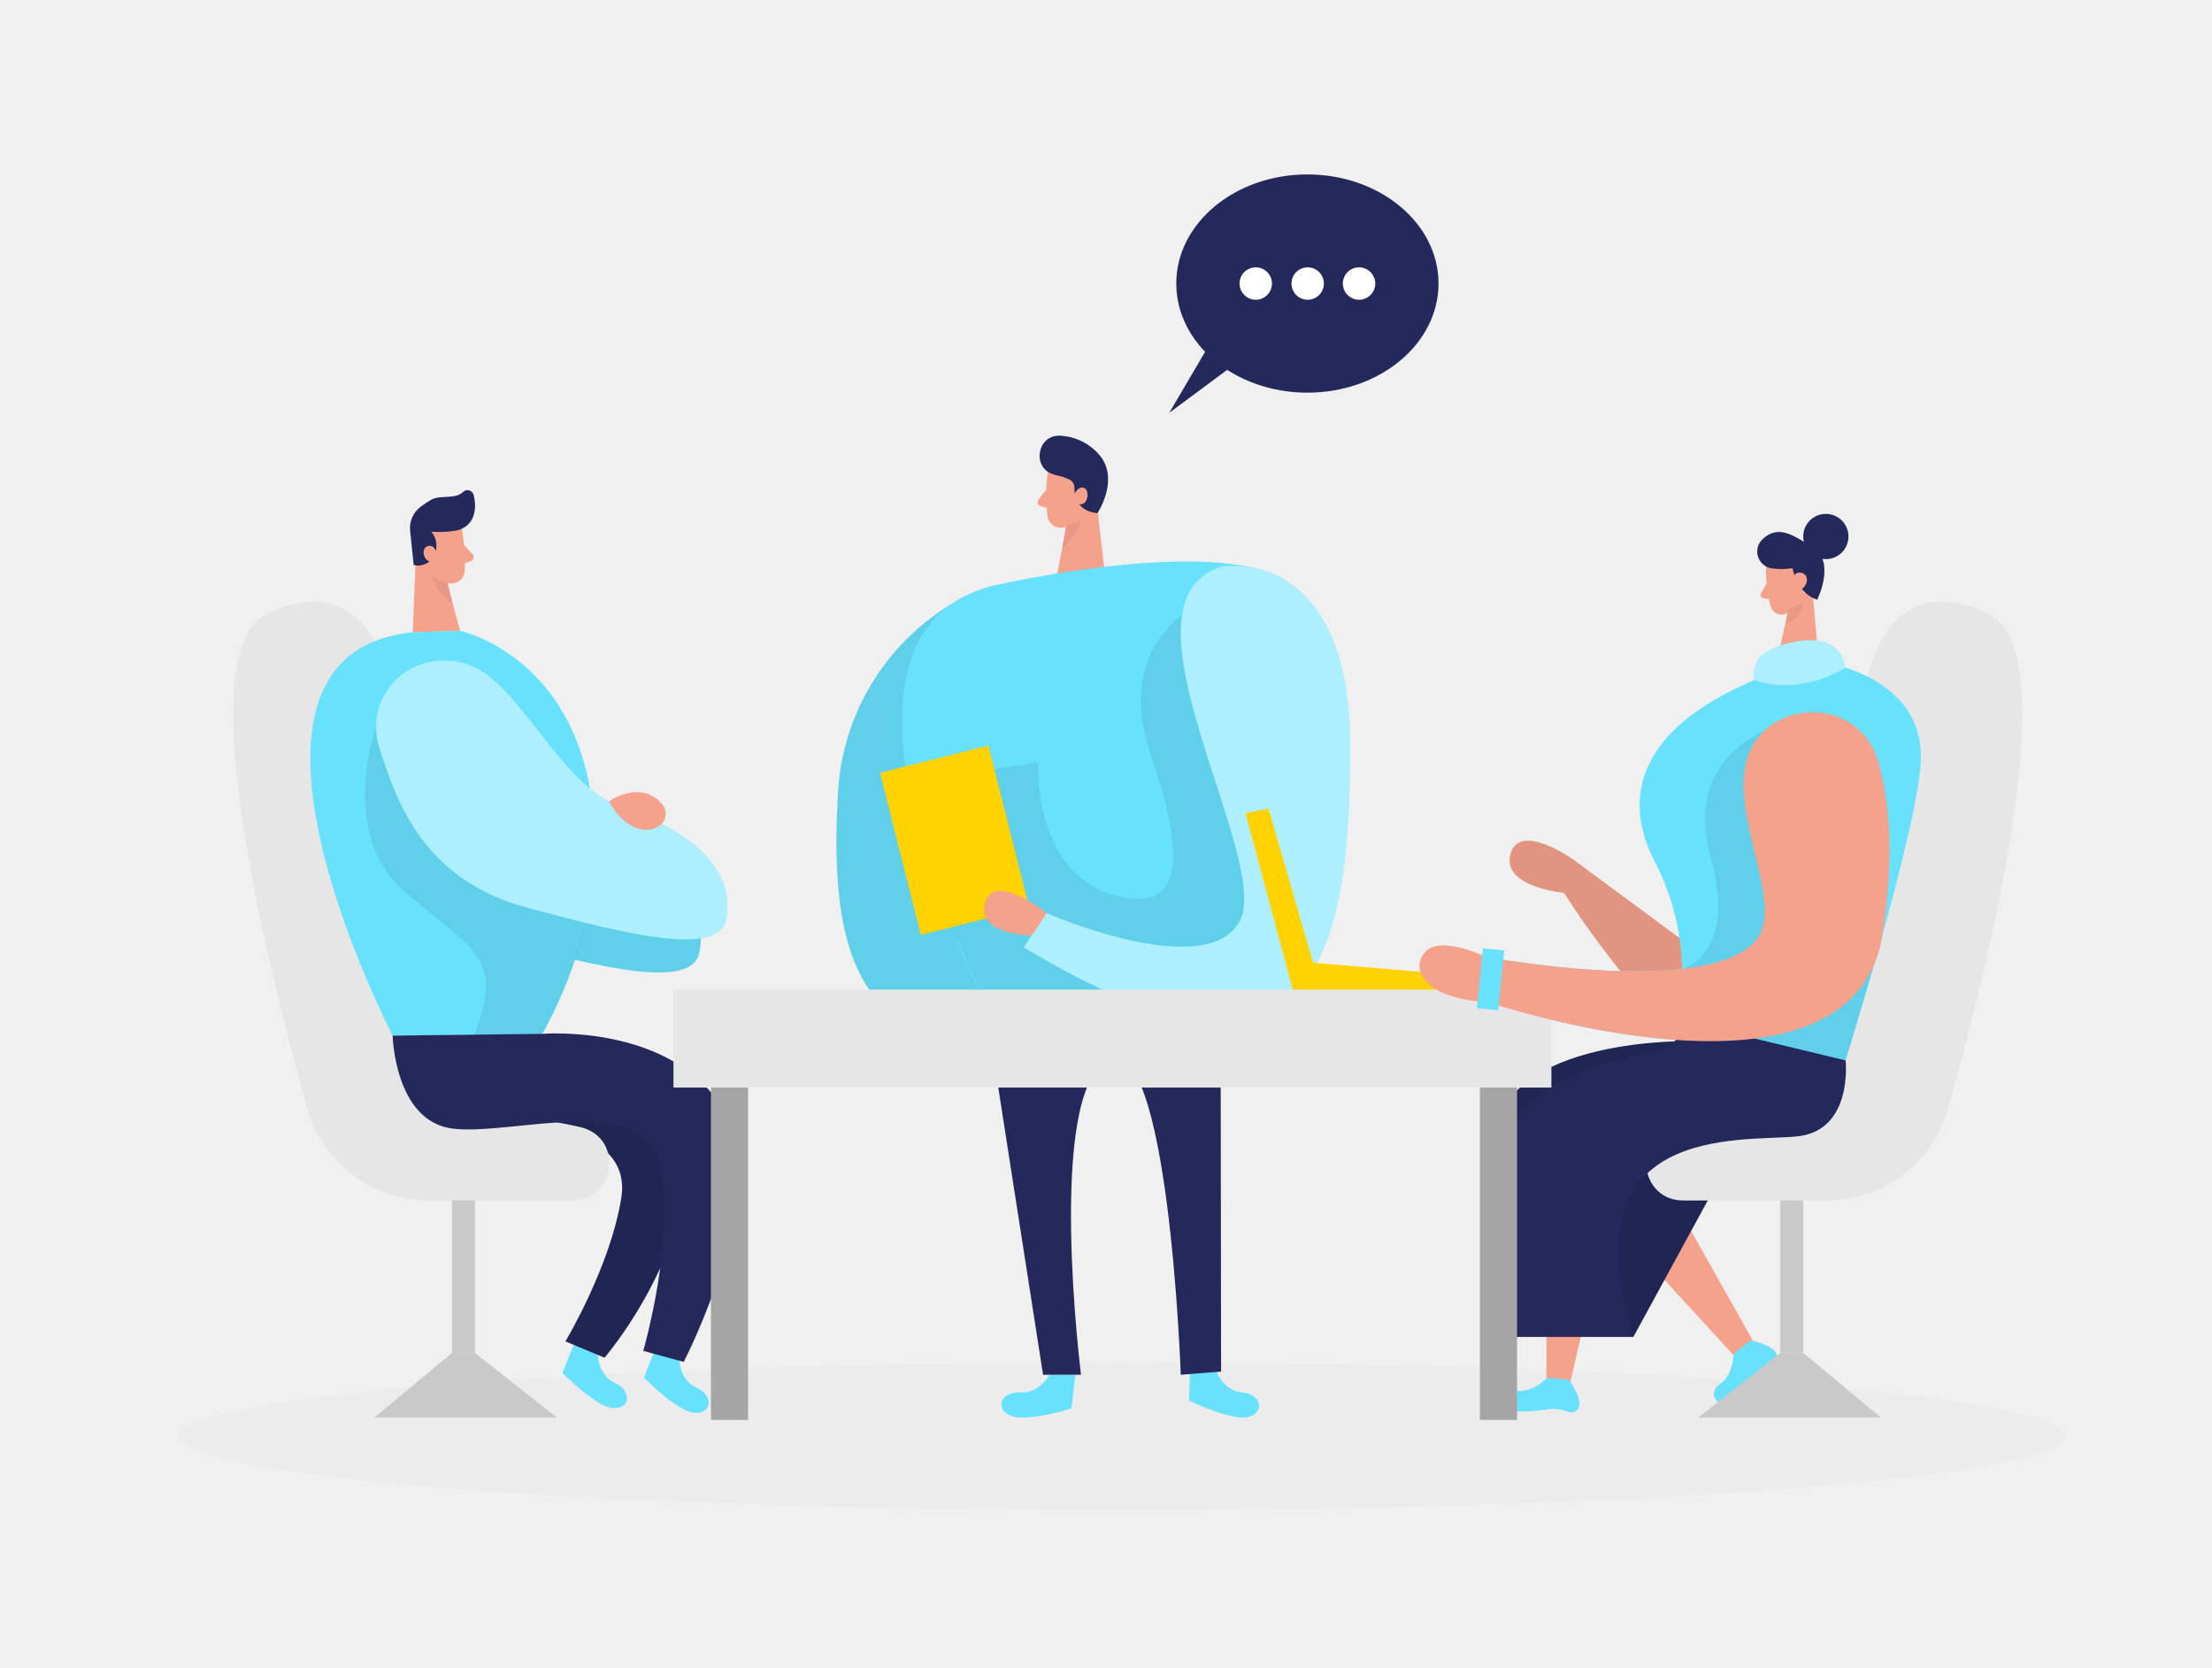
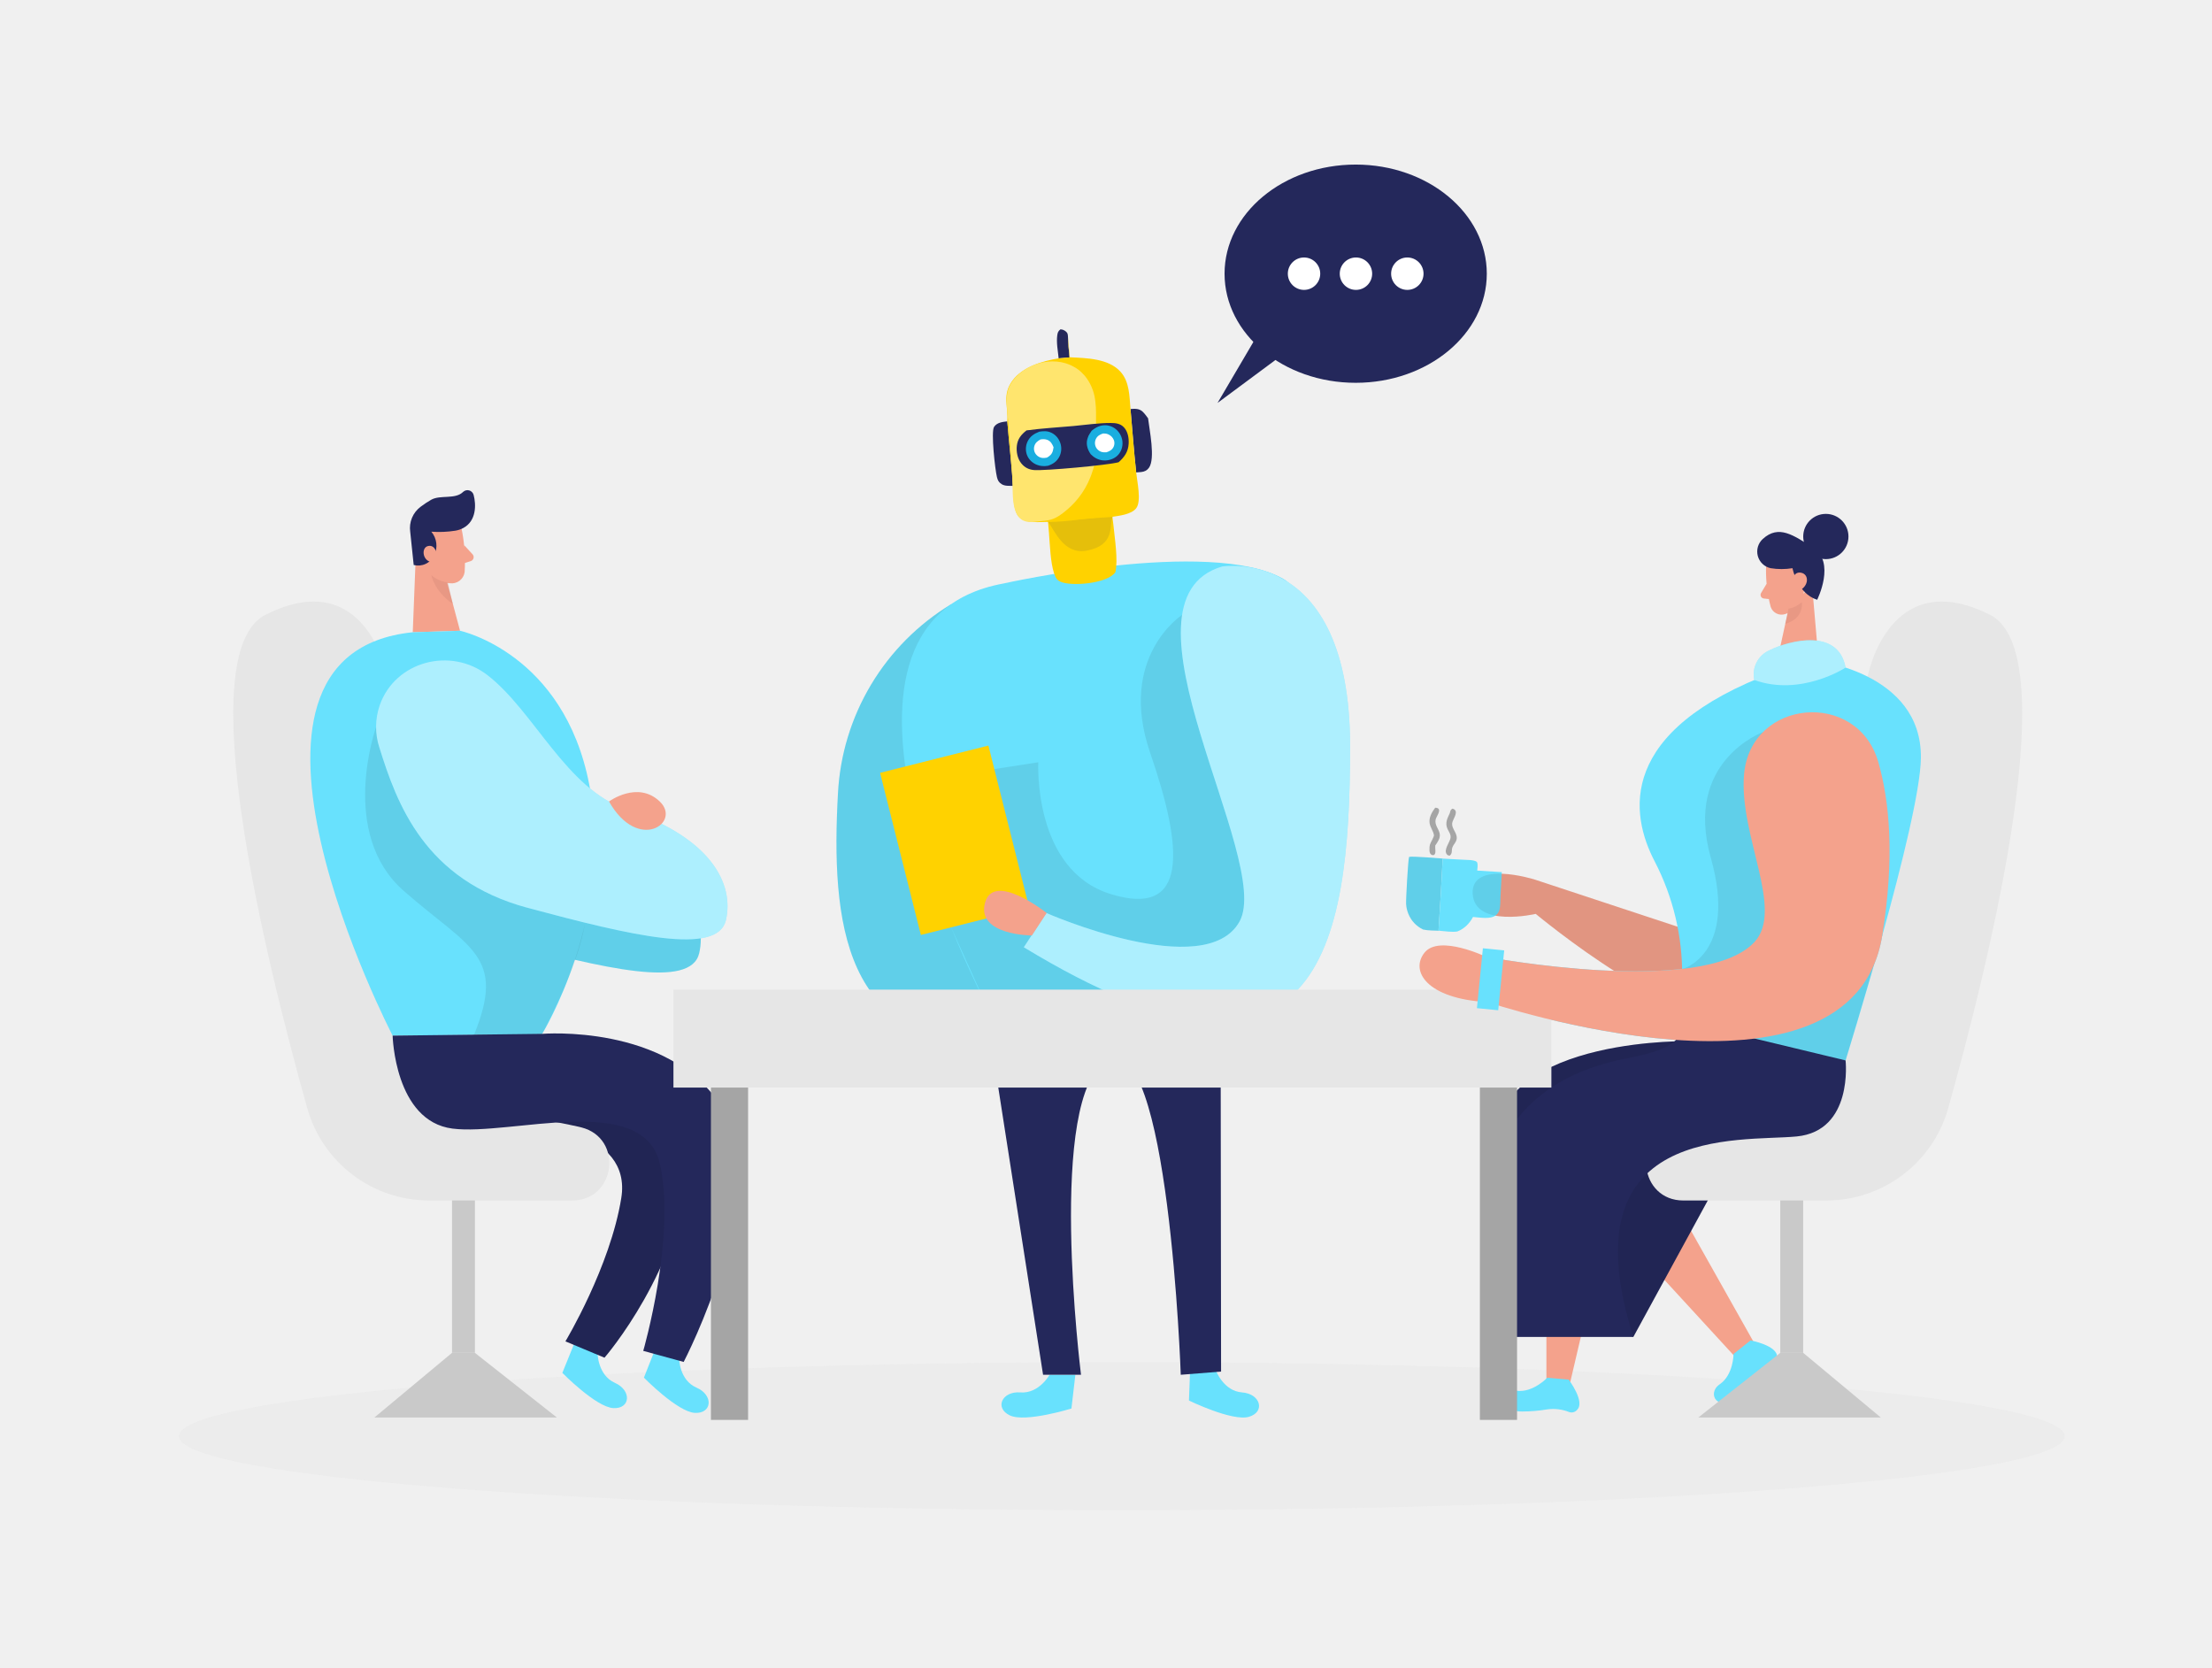
- <svg xmlns="http://www.w3.org/2000/svg" id="Layer_1" data-name="Layer 1" viewBox="0 0 400 300" width="406" height="306" class="illustration styles_illustrationTablet__1DWOa">
-   <ellipse cx="202.86" cy="258.95" rx="170.5" ry="13.38" fill="#e6e6e6" opacity="0.45" />
-   <path d="M108.06,244s.06,3.94,3.13,5.3,2.84,4.74-.28,4.57-9.22-6.37-9.22-6.37L104,241.8Z" fill="#68e1fd" />
-   <path d="M96,202.62s18.35.81,16.35,13.26-10.1,25.92-10.1,25.92l7.06,2.95s14-16.08,15.37-35.92S97.92,193.42,96,202.62Z" fill="#24285b" />
-   <path d="M96,202.62s18.35.81,16.35,13.26-10.1,25.92-10.1,25.92l7.06,2.95s14-16.08,15.37-35.92S97.92,193.42,96,202.62Z" opacity="0.08" />
-   <path d="M83.31,127.32c-6.66-5.15-16.68-2.51-19.47,5.44a12,12,0,0,0-.07,7.65c3.17,10.17,8.17,24,26.83,29s34.34,8.74,35.84,2.19-2.67-14.88-18-20C97.53,147.9,91.78,133.86,83.31,127.32Z" fill="#68e1fd" />
-   <path d="M83.31,127.32c-6.66-5.15-16.68-2.51-19.47,5.44a12,12,0,0,0-.07,7.65c3.17,10.17,8.17,24,26.83,29s34.34,8.74,35.84,2.19-2.67-14.88-18-20C97.53,147.9,91.78,133.86,83.31,127.32Z" opacity="0.08" />
-   <path d="M122.81,244.86s0,3.94,3.13,5.3,2.84,4.74-.29,4.57-9.21-6.37-9.21-6.37l2.26-5.71Z" fill="#68e1fd" />
-   <path d="M315.75,177.77,284.53,154.7s-9.81-7-11.4-1,9.7,7,9.7,7,19.1,30.55,28.68,26.91S315.75,177.77,315.75,177.77Z" fill="#f4a28c" />
-   <path d="M315.75,177.77,284.53,154.7s-9.81-7-11.4-1,9.7,7,9.7,7,19.1,30.55,28.68,26.91S315.75,177.77,315.75,177.77Z" opacity="0.08" />
-   <polygon points="286.17 214.56 313.99 244.85 317.83 243.19 296.84 205.9 286.17 214.56" fill="#f4a28c" />
-   <path d="M313.48,244.08s0,3.77-2.5,5.48-.22,5.32,3.32,2a26.07,26.07,0,0,0,3-3.3,7.82,7.82,0,0,1,3.3-2.36,1.29,1.29,0,0,0,.75-1.27c.11-2.1-4.8-3-4.8-3Z" fill="#68e1fd" />
-   <path d="M304.19,187.54s-38.85-.29-33.22,22.71A45.77,45.77,0,0,0,295.36,241l14-25.67L301.66,193Z" fill="#24285b" />
-   <path d="M304.19,187.54s-38.85-.29-33.22,22.71A45.77,45.77,0,0,0,295.36,241l14-25.67L301.66,193Z" opacity="0.08" />
-   <rect x="321.93" y="208.17" width="4.14" height="35.71" fill="#c9c9c9" />
-   <path d="M337.72,121.61s3.81-20.42,22.14-11.18c13.51,6.81.31,61.12-7.56,89.21a22.89,22.89,0,0,1-22.05,16.69H304.4c-7.91,0-9.32-11.27-1.66-13.22l.45-.11c4.46-1,9.69-1.84,14.45-2.47A17.67,17.67,0,0,0,333,184.36Z" fill="#e6e6e6" />
-   <path d="M319.35,102.22a25.78,25.78,0,0,0,.85,6.78,2.07,2.07,0,0,0,2.63,1.29,4.57,4.57,0,0,0,3.29-3.7l.95-3.67a3.69,3.69,0,0,0-1.92-3.81C322.71,97.63,319.25,99.72,319.35,102.22Z" fill="#f4a28c" />
-   <polygon points="327.68 105.09 328.84 118.51 321.4 118.63 323.49 109.06 327.68 105.09" fill="#f4a28c" />
-   <path d="M319.46,104.81l-1,1.67a.66.66,0,0,0,.49,1l1.59.17Z" fill="#f4a28c" />
-   <path d="M323.43,109.33a5,5,0,0,0,2.4-1.19s.53,2.9-3,3.93Z" fill="#ce8172" opacity="0.31" />
-   <polygon points="279.64 208.17 279.64 249.29 283.6 250.66 293.36 209 279.64 208.17" fill="#f4a28c" />
-   <path d="M279.79,248.38s-2.59,2.75-5.55,2.35-3.77,3.77,1.06,3.75a26.82,26.82,0,0,0,4.48-.38,7.81,7.81,0,0,1,4,.49,1.31,1.31,0,0,0,1.42-.42c1.49-1.48-1.53-5.45-1.53-5.45Z" fill="#68e1fd" />
-   <path d="M327.4,105.13s-.1-1.58,1.1-1.55,1.34,2.31-.26,2.65Z" fill="#f4a28c" />
-   <path d="M320.19,102a12.3,12.3,0,0,0,3.95,0s.84,4.56,4.46,5.71c0,0,3.43-6.82-.78-9.46-3.52-2.21-6.15-4.17-9.05-1.54A3.08,3.08,0,0,0,320.19,102Z" fill="#24285b" />
-   <circle cx="330.17" cy="96.27" r="4.09" fill="#24285b" />
-   <path d="M324.07,104.36s.18-1.83,1.64-1.54,1.44,2.42-.4,3.26Z" fill="#f4a28c" />
-   <path d="M320.88,120.76l7.27-2.09s19.41,2.09,19.21,17.66c-.15,11.54-13.62,54.67-13.62,54.67H304.19V175.81a44.31,44.31,0,0,0-4.91-20.68C294.71,146.47,292.32,131.4,320.88,120.76Z" fill="#68e1fd" />
-   <path d="M315.38,139.27c1.19-13.68,20.55-15.38,24.29-2.17,2,7,3,17.1.7,31.31-5.51,34.26-71.51,12-71.51,12v-8.12s39,7.34,48.37-2.66C322.74,163.77,314.42,150.34,315.38,139.27Z" fill="#68e1fd" />
-   <path d="M304.19,183.9l29.55,7.1s1.43,12.75-8.85,13.75-41.78-2.5-29.53,36.25H271s-14.81-41.64,21.39-50c4.39-1,11.75-1.84,11.82-6.35Z" fill="#24285b" />
-   <path d="M172,108.51a42.53,42.53,0,0,0-20.47,34.22c-1.26,22.7.8,47.05,29.57,44.32S172,108.51,172,108.51Z" fill="#68e1fd" />
-   <path d="M172,108.51a42.53,42.53,0,0,0-20.47,34.22c-1.26,22.7.8,47.05,29.57,44.32S172,108.51,172,108.51Z" opacity="0.08" />
-   <path d="M189.45,84.77a30,30,0,0,0,0,8,2.41,2.41,0,0,0,2.86,1.86,5.32,5.32,0,0,0,4.33-3.81l1.62-4.13A4.3,4.3,0,0,0,196.61,82C194,79.92,189.69,81.86,189.45,84.77Z" fill="#f4a28c" />
-   <polygon points="198.01 87.41 199.79 103.02 191.12 103.39 193.3 91.88 198.01 87.41" fill="#f4a28c" />
-   <path d="M189.21,87.79l-1.41,1.78a.77.77,0,0,0,.43,1.23l1.81.42Z" fill="#f4a28c" />
-   <path d="M192.72,94.38a5.62,5.62,0,0,0,2.87-1.55s-.25,2.87-3.52,5.56Z" fill="#ce8172" opacity="0.31" />
-   <path d="M181.49,104.76s37.19-8.33,50.51-.86-12.82,77.85-12.82,77.85l-41.07-1.3S142.18,111.91,181.49,104.76Z" fill="#68e1fd" />
-   <path d="M189.8,247.84s-1.92,3.45-5.27,3.19-4.74,2.83-1.91,4.16,11.13-1.25,11.13-1.25l.71-6.1Z" fill="#68e1fd" />
-   <path d="M219.88,247.08s1.36,3.7,4.72,3.95,4.25,3.53,1.25,4.41S215,252.5,215,252.5l.23-6.13Z" fill="#68e1fd" />
-   <path d="M213.78,110.43S202,118,208,135.42s6.95,29.86-7.16,25.5-13.08-23.83-13.08-23.83l-14.39,2.23L172,166.94l6.11,13.51,35.67-2.24,14.54-3.71,5.42-18.22-9.87-30.87Z" opacity="0.08" />
-   <path d="M178.11,180.45l10.51,67.39h6.86s-6.36-50.68,4.75-56.8,13.29,56.8,13.29,56.8l7.29-.58-.09-69.48Z" fill="#24285b" />
-   <path d="M221,101.69s23.14-3.9,23.14,32.51-5.56,68.81-59,36.34l4.06-6.2S218,177,224.15,165.88,200.12,107.86,221,101.69Z" fill="#68e1fd" />
-   <path d="M221,101.69s23.14-3.9,23.14,32.51-5.56,68.81-59,36.34l4.06-6.2S218,177,224.15,165.88,200.12,107.86,221,101.69Z" fill="#fff" opacity="0.46" />
-   <rect x="162.53" y="136.08" width="20.2" height="30.23" transform="translate(-31.67 46.68) rotate(-14.12)" fill="#ffd200" />
-   <path d="M189.27,164.34s-9.64-7.64-11.16-1.8,8.49,5.87,8.49,5.87Z" fill="#f4a28c" />
-   <ellipse cx="236.42" cy="50.53" rx="23.71" ry="19.73" fill="#24285b" />
-   <polygon points="219.88 59.54 211.44 73.9 225.34 63.59 219.88 59.54" fill="#24285b" />
-   <circle cx="227.08" cy="50.53" r="2.93" fill="#fff" />
-   <circle cx="236.47" cy="50.53" r="2.93" fill="#fff" />
-   <circle cx="245.76" cy="50.53" r="2.93" fill="#fff" />
-   <path d="M190.38,85a9.36,9.36,0,0,0,1.08.29,7.43,7.43,0,0,1,1.51.5l.39.17a1.53,1.53,0,0,1,.92,1.42c0,1.53.48,4.34,4.18,4.66,0,0,3.76-5.64.75-10a9.94,9.94,0,0,0-7.58-4C187.6,77.9,186.55,83.71,190.38,85Z" fill="#24285b" />
-   <rect x="81.73" y="208.17" width="4.14" height="35.71" transform="translate(167.61 452.04) rotate(-180)" fill="#c9c9c9" />
-   <path d="M70.09,121.61S66.28,101.19,48,110.43c-13.51,6.81-.31,61.12,7.56,89.21a22.89,22.89,0,0,0,22.05,16.69h25.85c7.91,0,9.32-11.27,1.66-13.22l-.45-.11c-4.46-1-9.69-1.84-14.45-2.47a17.67,17.67,0,0,1-15.33-16.17Z" fill="#e6e6e6" />
-   <polygon points="85.88 243.88 100.7 255.57 67.7 255.57 81.73 243.88 85.88 243.88" fill="#c9c9c9" />
-   <path d="M83.47,94.88a29.66,29.66,0,0,1,.55,7.84,2.37,2.37,0,0,1-2.68,2,5.27,5.27,0,0,1-4.54-3.44l-1.89-3.93a4.24,4.24,0,0,1,1.33-4.73C78.66,90.45,83,92,83.47,94.88Z" fill="#f4a28c" />
-   <polygon points="75.25 98.1 74.64 113.58 83.19 113.31 80.21 102.16 75.25 98.1" fill="#f4a28c" />
-   <path d="M82.33,95.22A19.06,19.06,0,0,1,78,95.4a3.93,3.93,0,0,1,.51,4.29,3.21,3.21,0,0,1-3.7,1.73l-.63-6a4.8,4.8,0,0,1,1.91-4.55A17.59,17.59,0,0,1,78,89.61c1.65-.91,4.34,0,5.75-1.41a1.15,1.15,0,0,1,1.89.53c.49,1.81.5,4.73-1.86,6A4.61,4.61,0,0,1,82.33,95.22Z" fill="#24285b" />
-   <path d="M79,99.49s-.25-1.8-1.59-1.5-1,2.91.88,2.93Z" fill="#f4a28c" />
-   <path d="M83.93,97.83l1.52,1.65a.76.76,0,0,1-.33,1.24l-1.75.55Z" fill="#f4a28c" />
-   <path d="M81,104.57A5.6,5.6,0,0,1,78,103.26s.46,2.8,3.88,5.21Z" fill="#ce8172" opacity="0.31" />
-   <path d="M74.64,113.58l8.55-.27s18.77,4,23.37,27.83S98,186.28,98,186.28l-27,.24S35.2,117.61,74.64,113.58Z" fill="#68e1fd" />
-   <path d="M71,186.52s.36,15.48,10.84,16.81,34.48-6.73,37.48,6.34-3,33.85-3,33.85l7.31,2s16.42-31.42,6.75-46.32-32.35-13-32.35-13Z" fill="#24285b" />
-   <path d="M68,130.76s-6.86,19.17,5,29.58S91.67,172,85.65,186.52L98,186.28s6.49-11.8,7.8-20.16S68,130.76,68,130.76Z" opacity="0.08" />
-   <path d="M88.14,121.33c-6.66-5.15-16.68-2.51-19.47,5.44a12,12,0,0,0-.07,7.65c3.17,10.17,8.17,24,26.84,29s34.33,8.74,35.83,2.2-2.67-14.88-18-20C102.37,141.91,96.61,127.87,88.14,121.33Z" fill="#68e1fd" />
-   <path d="M88.14,121.33c-6.66-5.15-16.68-2.51-19.47,5.44a12,12,0,0,0-.07,7.65c3.17,10.17,8.17,24,26.84,29s34.33,8.74,35.83,2.2-2.67-14.88-18-20C102.37,141.91,96.61,127.87,88.14,121.33Z" fill="#fff" opacity="0.46" />
-   <path d="M110.13,144.18s5.17-3.82,9.17,0S115.38,153.49,110.13,144.18Z" fill="#f4a28c" />
-   <path d="M318.83,131.62s-14.41,5.21-9.47,22.71-5.18,20.17-5.18,20.17l13.05,12.76L333.74,191l5.17-17.41Z" opacity="0.08" />
-   <rect x="128.56" y="188.74" width="6.72" height="67.26" fill="#a5a5a5" />
-   <rect x="267.61" y="188.74" width="6.72" height="67.26" fill="#a5a5a5" />
-   <rect x="121.78" y="178.2" width="158.76" height="17.71" fill="#e6e6e6" />
-   <path d="M194.36,90a1.2,1.2,0,0,1-.17-1.18c.27-.65.8-1.5,1.67-1.37s1.06,1.56.45,2.51a1.2,1.2,0,0,1-1.95,0Z" fill="#f4a28c" />
-   <path d="M315.38,139.27c1.19-13.68,20.55-15.38,24.29-2.17,2,7,3,17.1.7,31.31-5.51,34.26-71.51,12-71.51,12v-8.12s39,7.34,48.37-2.66C322.74,163.77,314.42,150.34,315.38,139.27Z" fill="#f4a28c" />
-   <polygon points="233.78 178.2 225.23 146.33 229.38 145.44 237.44 173.33 260.77 175.33 260.77 178.2 233.78 178.2" fill="#ffd200" />
-   <path d="M268.86,172.33s-8.56-4.16-11.25-.83.42,8.33,11.25,8.95Z" fill="#f4a28c" />
-   <rect x="267.61" y="170.88" width="3.87" height="10.88" transform="translate(18.84 -25.89) rotate(5.7)" fill="#68e1fd" />
-   <polygon points="321.93 243.88 307.11 255.57 340.11 255.57 326.08 243.88 321.93 243.88" fill="#c9c9c9" />
-   <path d="M317.23,122.21a4.76,4.76,0,0,1,2.77-5.38c3.69-1.83,12.44-4,13.74,3.14C333.74,120,325.61,125.26,317.23,122.21Z" fill="#68e1fd" />
-   <path d="M317.23,122.21a4.76,4.76,0,0,1,2.77-5.38c3.69-1.83,12.44-4,13.74,3.14C333.74,120,325.61,125.26,317.23,122.21Z" fill="#fff" opacity="0.46" />
+ <svg xmlns="http://www.w3.org/2000/svg" width="406" height="306" viewBox="0 0 406 306" fill="none">
+   <path opacity="0.45" d="M205.903 277.165C301.48 277.165 378.96 271.085 378.96 263.584C378.96 256.084 301.48 250.003 205.903 250.003C110.326 250.003 32.846 256.084 32.846 263.584C32.846 271.085 110.326 277.165 205.903 277.165Z" fill="#E6E6E6" />
+   <path d="M109.681 248.41C109.681 248.41 109.742 252.409 112.858 253.789C115.974 255.17 115.74 258.6 112.574 258.428C109.407 258.255 103.215 251.962 103.215 251.962L105.56 246.177L109.681 248.41Z" fill="#68E1FD" />
+   <path d="M97.44 206.409C97.44 206.409 116.065 207.231 114.035 219.868C112.005 232.505 103.784 246.177 103.784 246.177L110.95 249.171C110.95 249.171 125.16 232.85 126.55 212.712C127.941 192.575 99.389 197.071 97.44 206.409Z" fill="#24285B" />
+   <path opacity="0.08" d="M97.44 206.409C97.44 206.409 116.065 207.231 114.035 219.868C112.005 232.505 103.784 246.177 103.784 246.177L110.95 249.171C110.95 249.171 125.16 232.85 126.55 212.712C127.941 192.575 99.389 197.071 97.44 206.409Z" fill="black" />
+   <path d="M84.56 129.98C77.8 124.753 67.629 127.432 64.798 135.501C63.927 138.013 63.903 140.74 64.727 143.266C67.944 153.589 73.019 167.626 91.959 172.701C110.899 177.776 126.814 181.572 128.337 174.924C129.859 168.276 125.627 159.821 110.067 154.624C98.993 150.869 93.157 136.618 84.56 129.98Z" fill="#68E1FD" />
+   <path opacity="0.08" d="M84.56 129.98C77.8 124.753 67.629 127.432 64.798 135.501C63.927 138.013 63.903 140.74 64.727 143.266C67.944 153.589 73.019 167.626 91.959 172.701C110.899 177.776 126.814 181.572 128.337 174.924C129.859 168.276 125.627 159.821 110.067 154.624C98.993 150.869 93.157 136.618 84.56 129.98Z" fill="black" />
+   <path d="M124.652 249.283C124.652 249.283 124.652 253.282 127.829 254.662C131.006 256.043 130.712 259.473 127.535 259.301C124.358 259.128 118.187 252.835 118.187 252.835L120.481 247.04L124.652 249.283Z" fill="#68E1FD" />
+   <path d="M319.029 173.746L281.612 161.398C281.612 161.398 269.934 157.758 270.303 164.048C270.672 170.337 281.875 167.723 281.875 167.723C281.875 167.723 309.976 191.125 318.06 184.579C326.143 178.032 319.029 173.746 319.029 173.746Z" fill="#F4A28C" />
+   <path d="M261.19 170.591C259.933 169.973 259.006 168.987 258.483 167.682C258.426 167.541 258.374 167.398 258.329 167.252C258.283 167.107 258.243 166.96 258.21 166.812C258.176 166.663 258.149 166.513 258.127 166.362C258.106 166.211 258.091 166.06 258.082 165.908C258.036 165.073 258.445 157.7 258.63 157.261C259.204 157.098 264.402 157.542 265.463 157.614C265.236 157.63 265.022 157.613 264.797 157.592C264.578 161.972 264.323 166.35 264.032 170.725C264.087 170.768 264.122 170.795 264.187 170.82C263.211 170.778 262.142 170.803 261.19 170.591Z" fill="#60CFE9" />
+   <path d="M265.462 157.614L268.724 157.789C269.294 157.823 269.918 157.816 270.476 157.935C270.712 157.985 270.917 158.052 271.096 158.221C271.303 158.656 271.174 159.308 271.136 159.778L275.647 160.055C275.555 161.551 275.474 163.048 275.404 164.546C275.364 165.319 275.422 166.301 275.194 167.04C275.167 167.125 275.135 167.209 275.097 167.29C275.059 167.371 275.015 167.449 274.966 167.524C274.918 167.599 274.864 167.67 274.805 167.738C274.746 167.805 274.683 167.869 274.616 167.927C273.636 168.794 271.58 168.375 270.364 168.289C269.719 169.486 268.759 170.476 267.46 170.955C266.508 171.111 265.168 170.89 264.187 170.82C264.122 170.795 264.087 170.768 264.032 170.725C264.323 166.35 264.578 161.972 264.797 157.592C265.022 157.613 265.236 157.63 265.462 157.614Z" fill="#68E1FD" />
+   <path d="M266.58 148.408C266.735 148.439 266.901 148.502 267.015 148.615C267.647 149.243 266.57 150.445 266.527 151.153C266.471 152.072 267.41 152.848 267.382 153.805C267.362 154.487 266.845 154.876 266.599 155.463C266.353 156.054 266.656 156.507 266.129 157.017C266.087 157.017 266.044 157.017 266.001 157.015C265.808 157.006 265.701 156.961 265.575 156.812C264.852 155.955 266.213 154.519 266.253 153.649C266.295 152.714 265.324 152.198 265.488 150.899C265.569 150.262 265.86 149.797 266.102 149.226C266.174 149.055 266.183 148.839 266.278 148.684C266.343 148.578 266.483 148.483 266.58 148.408Z" fill="#A5A5A5" />
+   <path d="M263.424 148.233C263.586 148.247 263.761 148.256 263.905 148.34C264.581 148.739 263.598 149.893 263.497 150.42C263.302 151.437 264.063 152.087 264.246 152.983C264.415 153.818 263.875 154.531 263.431 155.176C263.412 155.444 263.43 155.689 263.448 155.956C263.474 156.334 263.505 156.598 263.24 156.902C263.175 156.917 263.111 156.931 263.045 156.938C262.896 156.954 262.76 156.899 262.646 156.804C262.415 156.612 262.378 156.288 262.371 156.007C262.362 155.656 262.375 155.301 262.475 154.963C262.596 154.556 263.254 153.564 263.19 153.228C263.187 153.209 263.181 153.191 263.177 153.172C263.014 152.43 262.509 151.825 262.394 151.059C262.241 150.034 262.827 149.023 263.424 148.233Z" fill="#A5A5A5" />
+   <path opacity="0.08" d="M319.029 173.746L281.612 161.398C281.612 161.398 269.934 157.758 270.303 164.048C270.672 170.337 281.875 167.723 281.875 167.723C281.875 167.723 309.976 191.125 318.06 184.579C326.143 178.032 319.029 173.746 319.029 173.746Z" fill="black" />
+   <path d="M290.463 218.528L318.7 249.273L322.598 247.588L301.293 209.738L290.463 218.528Z" fill="#F4A28C" />
+   <path d="M318.182 248.491C318.182 248.491 318.182 252.318 315.645 254.053C313.107 255.789 315.421 259.453 319.015 256.083C320.123 255.056 321.142 253.935 322.06 252.734C322.946 251.655 324.101 250.828 325.409 250.338C325.653 250.227 325.856 250.044 325.992 249.813C326.128 249.583 326.19 249.316 326.17 249.049C326.282 246.918 321.298 246.004 321.298 246.004L318.182 248.491Z" fill="#68E1FD" />
+   <path d="M308.753 191.103C308.753 191.103 269.32 190.809 275.035 214.154C276.588 220.866 279.616 227.149 283.897 232.548C288.179 237.946 293.608 242.324 299.79 245.365L314 219.31L306.185 196.645L308.753 191.103Z" fill="#24285B" />
+   <path opacity="0.08" d="M308.753 191.103C308.753 191.103 269.32 190.809 275.035 214.154C276.588 220.866 279.616 227.149 283.897 232.548C288.179 237.946 293.608 242.324 299.79 245.365L314 219.31L306.185 196.645L308.753 191.103Z" fill="black" />
+   <path d="M330.961 212.042H326.759V248.288H330.961V212.042Z" fill="#C9C9C9" />
+   <path d="M342.786 124.184C342.786 124.184 346.653 103.458 365.258 112.836C378.971 119.749 365.573 174.873 357.584 203.385C356.212 208.263 353.282 212.558 349.241 215.617C345.201 218.675 340.271 220.328 335.204 220.325H308.966C300.937 220.325 299.506 208.886 307.281 206.907L307.738 206.795C312.265 205.78 317.573 204.927 322.405 204.288C326.494 203.761 330.277 201.841 333.116 198.852C335.956 195.863 337.679 191.986 337.995 187.875L342.786 124.184Z" fill="#E6E6E6" />
+   <path d="M324.14 104.503C324.121 106.825 324.411 109.14 325.003 111.385C325.092 111.646 325.232 111.888 325.414 112.095C325.597 112.302 325.818 112.471 326.066 112.593C326.314 112.715 326.584 112.786 326.859 112.804C327.135 112.821 327.411 112.784 327.673 112.694C328.531 112.455 329.303 111.974 329.895 111.308C330.487 110.642 330.875 109.82 331.012 108.939L331.976 105.214C332.092 104.447 331.966 103.663 331.617 102.97C331.268 102.277 330.713 101.71 330.027 101.347C327.551 99.844 324.039 101.966 324.14 104.503Z" fill="#F4A28C" />
+   <path d="M332.595 107.417L333.773 121.038L326.221 121.16L328.342 111.446L332.595 107.417Z" fill="#F4A28C" />
+   <path d="M324.252 107.132L323.237 108.827C323.178 108.924 323.145 109.033 323.139 109.146C323.134 109.258 323.157 109.37 323.207 109.471C323.257 109.573 323.331 109.66 323.423 109.724C323.515 109.789 323.622 109.83 323.734 109.842L325.348 110.015L324.252 107.132Z" fill="#F4A28C" />
+   <path opacity="0.31" d="M328.281 111.72C329.188 111.547 330.03 111.129 330.717 110.512C330.717 110.512 331.255 113.456 327.672 114.501L328.281 111.72Z" fill="#CE8172" />
+   <path d="M283.835 212.042V253.779L287.854 255.17L297.76 212.885L283.835 212.042Z" fill="#F4A28C" />
+   <path d="M283.987 252.855C283.987 252.855 281.358 255.647 278.354 255.241C275.349 254.835 274.527 259.067 279.43 259.047C280.953 259.046 282.475 258.917 283.977 258.661C285.35 258.469 286.75 258.641 288.037 259.159C288.292 259.241 288.566 259.245 288.823 259.169C289.081 259.093 289.309 258.94 289.478 258.732C290.99 257.23 287.925 253.201 287.925 253.201L283.987 252.855Z" fill="#68E1FD" />
+   <path d="M332.311 107.457C332.311 107.457 332.209 105.853 333.427 105.884C334.645 105.914 334.788 108.228 333.164 108.573L332.311 107.457Z" fill="#F4A28C" />
+   <path d="M324.993 104.28C326.321 104.496 327.674 104.496 329.002 104.28C329.002 104.28 329.855 108.908 333.529 110.076C333.529 110.076 337.01 103.153 332.737 100.474C329.164 98.231 326.495 96.241 323.552 98.911C323.126 99.297 322.816 99.793 322.654 100.344C322.492 100.895 322.486 101.48 322.634 102.035C322.783 102.59 323.082 103.093 323.498 103.489C323.914 103.885 324.431 104.159 324.993 104.28Z" fill="#24285B" />
+   <path d="M335.123 102.615C337.415 102.615 339.274 100.757 339.274 98.464C339.274 96.171 337.415 94.312 335.123 94.312C332.83 94.312 330.971 96.171 330.971 98.464C330.971 100.757 332.83 102.615 335.123 102.615Z" fill="#24285B" />
+   <path d="M328.931 106.675C328.931 106.675 329.114 104.818 330.596 105.112C332.078 105.407 332.057 107.568 330.19 108.421L328.931 106.675Z" fill="#F4A28C" />
+   <path d="M325.693 123.322L333.072 121.2C333.072 121.2 352.773 123.322 352.57 139.125C352.418 150.838 338.746 194.615 338.746 194.615H308.753V179.197C308.819 171.9 307.109 164.696 303.769 158.207C299.131 149.417 296.705 134.121 325.693 123.322Z" fill="#68E1FD" />
+   <path d="M320.111 142.109C321.318 128.224 340.969 126.498 344.765 139.906C346.795 147.011 347.81 157.263 345.475 171.686C339.883 206.46 272.893 183.866 272.893 183.866V175.624C272.893 175.624 312.478 183.074 321.988 172.924C327.581 166.976 319.136 153.345 320.111 142.109Z" fill="#68E1FD" />
+   <path d="M308.753 187.409L338.746 194.615C338.746 194.615 340.198 207.556 329.763 208.571C319.329 209.586 287.357 206.034 299.79 245.365H275.065C275.065 245.365 260.033 203.101 296.776 194.615C301.232 193.6 308.702 192.748 308.773 188.17L308.753 187.409Z" fill="#24285B" />
+   <path d="M174.58 110.888C168.542 114.538 163.491 119.613 159.869 125.668C156.247 131.724 154.164 138.574 153.803 145.621C152.524 168.661 154.615 193.377 183.817 190.606C213.018 187.835 174.58 110.888 174.58 110.888Z" fill="#68E1FD" />
+   <path opacity="0.08" d="M174.58 110.888C168.542 114.538 163.491 119.613 159.869 125.668C156.247 131.724 154.164 138.574 153.803 145.621C152.524 168.661 154.615 193.377 183.817 190.606C213.018 187.835 174.58 110.888 174.58 110.888Z" fill="black" />
+   <path d="M184.212 107.081C184.212 107.081 221.96 98.626 235.48 106.208C249 113.79 222.468 185.226 222.468 185.226L180.782 183.907C180.782 183.907 144.313 114.338 184.212 107.081Z" fill="#68E1FD" />
+   <path d="M192.647 252.308C192.647 252.308 190.698 255.809 187.298 255.545C183.898 255.282 182.487 258.418 185.359 259.768C188.232 261.118 196.656 258.499 196.656 258.499L197.377 252.308H192.647Z" fill="#68E1FD" />
+   <path d="M223.178 251.536C223.178 251.536 224.559 255.292 227.969 255.545C231.38 255.799 232.283 259.128 229.238 260.021C226.193 260.915 218.225 257.037 218.225 257.037L218.459 250.815L223.178 251.536Z" fill="#68E1FD" />
+   <path opacity="0.08" d="M216.987 112.836C216.987 112.836 205.03 120.52 211.12 138.201C217.21 155.883 218.174 168.509 203.853 164.084C189.531 159.658 190.576 139.896 190.576 139.896L175.971 142.16L174.58 170.194L180.782 183.907L216.987 181.633L231.745 177.867L237.246 159.374L227.228 128.041L216.987 112.836Z" fill="black" />
+   <path d="M180.782 183.907L191.449 252.308H198.412C198.412 252.308 191.957 200.867 203.234 194.656C214.51 188.444 216.723 252.308 216.723 252.308L224.122 251.719L224.031 181.197L180.782 183.907Z" fill="#24285B" />
+   <path d="M224.315 103.966C224.315 103.966 247.802 100.007 247.802 136.963C247.802 173.919 242.159 206.805 187.917 173.848L192.038 167.555C192.038 167.555 221.27 180.405 227.512 169.118C233.754 157.832 203.122 110.228 224.315 103.966Z" fill="#68E1FD" />
+   <path opacity="0.46" d="M224.315 103.966C224.315 103.966 247.802 100.007 247.802 136.963C247.802 173.919 242.159 206.805 187.917 173.848L192.038 167.555C192.038 167.555 221.27 180.405 227.512 169.118C233.754 157.832 203.122 110.228 224.315 103.966Z" fill="white" />
+   <path d="M181.417 136.832L161.534 141.834L169.019 171.59L188.903 166.589L181.417 136.832Z" fill="#FFD200" />
+   <path d="M192.109 167.555C192.109 167.555 182.324 159.8 180.782 165.728C179.239 171.656 189.399 171.686 189.399 171.686L192.109 167.555Z" fill="#F4A28C" />
+   <path d="M248.827 70.255C262.118 70.255 272.893 61.29 272.893 50.23C272.893 39.169 262.118 30.204 248.827 30.204C235.536 30.204 224.761 39.169 224.761 50.23C224.761 61.29 235.536 70.255 248.827 70.255Z" fill="#24285B" />
+   <path d="M232.039 59.374L223.472 73.95L237.581 63.485L232.039 59.374Z" fill="#24285B" />
+   <path d="M239.347 53.203C240.989 53.203 242.321 51.872 242.321 50.229C242.321 48.587 240.989 47.255 239.347 47.255C237.705 47.255 236.373 48.587 236.373 50.229C236.373 51.872 237.705 53.203 239.347 53.203Z" fill="white" />
+   <path d="M248.878 53.203C250.52 53.203 251.852 51.872 251.852 50.229C251.852 48.587 250.52 47.255 248.878 47.255C247.235 47.255 245.904 48.587 245.904 50.229C245.904 51.872 247.235 53.203 248.878 53.203Z" fill="white" />
+   <path d="M258.307 53.203C259.95 53.203 261.281 51.872 261.281 50.229C261.281 48.587 259.95 47.255 258.307 47.255C256.665 47.255 255.333 48.587 255.333 50.229C255.333 51.872 256.665 53.203 258.307 53.203Z" fill="white" />
+   <path d="M82.966 248.278H87.168V212.032H82.966V248.278Z" fill="#C9C9C9" />
+   <path d="M71.141 124.184C71.141 124.184 67.274 103.458 48.72 112.836C35.007 119.749 48.405 174.873 56.393 203.385C57.766 208.263 60.696 212.558 64.736 215.617C68.777 218.675 73.707 220.328 78.774 220.325H105.012C113.041 220.325 114.472 208.886 106.697 206.907L106.24 206.795C101.713 205.78 96.405 204.927 91.573 204.288C87.49 203.755 83.714 201.832 80.88 198.843C78.047 195.855 76.328 191.982 76.013 187.875L71.141 124.184Z" fill="#E6E6E6" />
+   <path d="M87.168 248.288L102.21 260.153H68.716L82.956 248.288H87.168Z" fill="#C9C9C9" />
+   <path d="M84.722 97.053C85.26 99.669 85.448 102.345 85.28 105.011C85.187 105.64 84.849 106.207 84.339 106.587C83.829 106.968 83.19 107.131 82.56 107.041C81.538 106.962 80.561 106.59 79.744 105.971C78.927 105.352 78.305 104.512 77.952 103.549L76.034 99.56C75.732 98.719 75.7 97.805 75.942 96.944C76.184 96.084 76.688 95.32 77.384 94.759C79.84 92.557 84.245 94.13 84.722 97.053Z" fill="#F4A28C" />
+   <path d="M76.379 100.321L75.76 116.033L84.438 115.759L81.413 104.442L76.379 100.321Z" fill="#F4A28C" />
+   <path d="M83.565 97.398C82.112 97.626 80.637 97.687 79.17 97.581C79.672 98.177 79.989 98.907 80.081 99.681C80.173 100.454 80.036 101.238 79.688 101.935C79.363 102.618 78.811 103.167 78.125 103.488C77.44 103.808 76.665 103.88 75.932 103.691L75.293 97.601C75.168 96.728 75.282 95.837 75.623 95.024C75.965 94.211 76.52 93.505 77.231 92.983C77.849 92.515 78.497 92.088 79.17 91.704C80.845 90.781 83.575 91.704 85.006 90.273C85.153 90.137 85.332 90.04 85.526 89.993C85.721 89.946 85.924 89.95 86.116 90.004C86.309 90.058 86.484 90.16 86.626 90.302C86.767 90.443 86.87 90.618 86.925 90.811C87.422 92.648 87.432 95.612 85.037 96.901C84.577 97.147 84.08 97.316 83.565 97.398Z" fill="#24285B" />
+   <path d="M80.185 101.733C80.185 101.733 79.931 99.906 78.571 100.21C77.211 100.515 77.556 103.164 79.464 103.184L80.185 101.733Z" fill="#F4A28C" />
+   <path d="M85.189 100.047L86.732 101.722C86.82 101.818 86.882 101.934 86.914 102.06C86.945 102.186 86.944 102.318 86.91 102.443C86.877 102.569 86.812 102.684 86.722 102.778C86.633 102.872 86.521 102.942 86.397 102.981L84.621 103.539L85.189 100.047Z" fill="#F4A28C" />
+   <path opacity="0.31" d="M82.215 106.889C81.09 106.759 80.03 106.296 79.17 105.559C79.17 105.559 79.637 108.401 83.108 110.847L82.215 106.889Z" fill="#CE8172" />
+   <path d="M75.76 116.034L84.438 115.76C84.438 115.76 103.489 119.82 108.158 144.007C112.827 168.195 99.47 189.824 99.47 189.824L72.065 190.068C72.065 190.068 35.728 120.124 75.76 116.034Z" fill="#68E1FD" />
+   <path d="M72.065 190.068C72.065 190.068 72.43 205.78 83.067 207.13C93.705 208.48 118.065 200.299 121.11 213.565C124.155 226.831 118.065 247.923 118.065 247.923L125.484 249.953C125.484 249.953 142.151 218.062 132.336 202.938C122.521 187.815 99.5 189.743 99.5 189.743L72.065 190.068Z" fill="#24285B" />
+   <path opacity="0.08" d="M69.02 133.471C69.02 133.471 62.057 152.929 74.095 163.495C86.133 174.061 93.045 175.33 86.935 190.068L99.47 189.824C99.47 189.824 106.057 177.847 107.387 169.362C108.717 160.876 69.02 133.471 69.02 133.471Z" fill="black" />
+   <path d="M89.462 123.9C82.702 118.673 72.532 121.352 69.7 129.421C68.83 131.933 68.805 134.659 69.629 137.186C72.847 147.509 77.922 161.546 96.872 166.621C115.822 171.696 131.717 175.492 133.239 168.854C134.762 162.216 130.529 153.751 114.969 148.554C103.906 144.788 98.059 130.538 89.462 123.9Z" fill="#68E1FD" />
+   <path opacity="0.46" d="M89.462 123.9C82.702 118.673 72.532 121.352 69.7 129.421C68.83 131.933 68.805 134.659 69.629 137.186C72.847 147.509 77.922 161.546 96.872 166.621C115.822 171.696 131.717 175.492 133.239 168.854C134.762 162.216 130.529 153.751 114.969 148.554C103.906 144.788 98.059 130.538 89.462 123.9Z" fill="white" />
+   <path d="M111.782 147.093C111.782 147.093 117.03 143.216 121.09 147.093C125.15 150.97 117.111 156.543 111.782 147.093Z" fill="#F4A28C" />
+   <path opacity="0.08" d="M323.612 134.344C323.612 134.344 308.986 139.632 314 157.395C319.014 175.157 308.743 177.867 308.743 177.867L321.988 190.819L338.746 194.615L343.994 176.944L323.612 134.344Z" fill="black" />
+   <path d="M137.309 192.321H130.488V260.59H137.309V192.321Z" fill="#A5A5A5" />
+   <path d="M278.445 192.321H271.624V260.59H278.445V192.321Z" fill="#A5A5A5" />
+   <path d="M284.748 181.623H123.607V199.599H284.748V181.623Z" fill="#E6E6E6" />
+   <path d="M320.111 142.109C321.318 128.224 340.969 126.498 344.765 139.906C346.795 147.011 347.81 157.263 345.475 171.686C339.883 206.46 272.893 183.866 272.893 183.866V175.624C272.893 175.624 312.478 183.074 321.988 172.924C327.581 166.976 319.136 153.345 320.111 142.109Z" fill="#F4A28C" />
+   <path d="M272.893 175.665C272.893 175.665 264.204 171.442 261.474 174.822C258.744 178.202 261.9 183.277 272.893 183.907V175.665Z" fill="#F4A28C" />
+   <path d="M276.086 174.425L272.177 174.035L271.081 185.024L274.989 185.414L276.086 174.425Z" fill="#68E1FD" />
+   <path d="M326.759 248.288L311.717 260.153H345.212L330.971 248.288H326.759Z" fill="#C9C9C9" />
+   <path d="M321.988 124.793C321.751 123.698 321.902 122.555 322.415 121.558C322.928 120.562 323.771 119.775 324.8 119.332C328.545 117.475 337.427 115.272 338.746 122.519C338.746 122.55 330.494 127.889 321.988 124.793Z" fill="#68E1FD" />
+   <path opacity="0.46" d="M321.988 124.793C321.751 123.698 321.902 122.555 322.415 121.558C322.928 120.562 323.771 119.775 324.8 119.332C328.545 117.475 337.427 115.272 338.746 122.519C338.746 122.55 330.494 127.889 321.988 124.793Z" fill="white" />
+   <path d="M194.311 65.766C194.171 64.422 193.872 62.883 194.054 61.544C194.126 61.015 194.232 60.758 194.645 60.438C195.082 60.472 195.366 60.605 195.707 60.901C195.995 61.151 195.995 61.473 196.021 61.826C196.059 63.091 196.178 64.338 196.306 65.596L194.311 65.766Z" fill="#25285B" />
+   <path d="M185.918 89.166C185.259 89.162 184.435 89.23 183.856 88.862C183.307 88.513 183.136 88.175 182.983 87.559C182.646 86.202 181.857 79.22 182.46 78.337C183.014 77.525 183.993 77.441 184.881 77.327C185.194 81.269 185.679 85.221 185.918 89.166Z" fill="#25285B" />
+   <path d="M207.496 75.062C208.313 75.015 209.067 74.945 209.72 75.547C210.098 75.896 210.413 76.362 210.722 76.773C210.959 78.84 212.098 84.199 210.872 85.867C210.511 86.357 210.05 86.567 209.459 86.63C209.154 86.661 208.847 86.684 208.541 86.701C208.118 82.834 207.843 78.938 207.496 75.062Z" fill="#25285B" />
+   <path d="M192.292 94.952C196.269 95.517 200.138 93.716 204.089 94.19L204.358 96.342C204.608 98.897 205.24 102.788 204.722 105.007C203.316 107.121 196.539 107.678 194.601 106.739C194.07 106.482 193.799 106.206 193.467 105.21C192.8 103.207 192.712 100.063 192.533 97.805L192.292 94.952Z" fill="#FFD200" />
+   <path d="M199.358 101.075C195.316 101.786 193.602 97.471 192.368 95.754L204.187 94.835C203.604 96.494 204.709 100.133 199.358 101.075Z" fill="#E5BF0B" />
+   <path d="M196.306 65.596C196.178 64.338 196.059 63.091 196.021 61.826L196.368 65.573C199.399 65.716 203.467 65.782 205.658 68.219C207.334 70.083 207.293 72.705 207.496 75.062C207.842 78.938 208.118 82.834 208.54 86.701C208.693 88.309 209.561 92.001 208.529 93.294C207.641 94.406 205.501 94.645 204.149 94.851C200.238 94.82 196.299 95.849 192.366 95.777C190.831 95.799 188.372 96.08 187.149 94.991C185.889 93.87 186.038 90.788 185.918 89.166C185.679 85.222 185.194 81.27 184.881 77.327C185.071 74.532 183.922 72.468 185.801 69.892C187.672 67.327 191.329 66.248 194.311 65.766L196.306 65.596Z" fill="#FFD200" />
+   <path d="M185.119 78.153C185.041 76.951 184.88 76.007 184.814 74.804C184.73 73.16 184.721 71.805 185.444 70.561C187.665 66.74 193.27 65.11 197.11 67.326C197.11 67.326 199.46 68.382 200.593 71.632C201.512 74.268 200.998 77.587 201.247 78.237C200.672 79.429 200.249 80.722 200.408 82.312C200.497 83.213 200.732 84.028 201.058 84.795C200.75 85.702 200.505 86.644 200.161 87.522C199.012 90.45 197.191 92.536 195.239 94.047C193.787 95.172 192.96 95.499 191.169 95.63C189.791 95.73 188.039 96.302 186.867 94.717C185.576 92.973 185.958 89.47 185.802 87.099C185.525 83.614 185.427 81.633 185.119 78.153Z" fill="#FFE56E" />
+   <path d="M188.409 78.99C191.238 78.604 194.137 78.446 196.983 78.189C199.252 77.984 201.618 77.622 203.895 77.629C204.796 77.632 205.646 77.734 206.293 78.43C207.023 79.214 207.222 80.41 207.158 81.45C207.068 82.937 206.379 83.88 205.321 84.829C203.375 85.374 191.813 86.42 189.8 86.27C188.855 86.199 188.071 85.801 187.466 85.058C186.759 84.19 186.512 82.946 186.631 81.844C186.771 80.552 187.429 79.759 188.409 78.99Z" fill="#25285B" />
+   <path d="M199.828 80.002C201.526 79.793 203.247 79.684 204.952 79.532C205.052 80.529 205.141 81.526 205.219 82.524C203.6 82.916 201.746 82.926 200.081 83.065L199.828 80.002Z" fill="#FFD200" />
+   <path d="M189.064 80.919C190.675 80.758 192.29 80.636 193.903 80.499C193.993 81.339 194.342 82.892 193.972 83.621L188.987 84.072C188.894 83.112 188.718 82.087 188.806 81.127L189.064 80.919Z" fill="#FFD200" />
+   <path d="M190.757 79.226C191.556 79.1 192.224 79.066 192.972 79.418C193.758 79.787 194.336 80.484 194.61 81.298C194.627 81.349 194.644 81.401 194.658 81.453C194.673 81.504 194.687 81.557 194.699 81.609C194.711 81.662 194.722 81.715 194.732 81.768C194.742 81.821 194.75 81.874 194.757 81.927C194.764 81.981 194.77 82.035 194.774 82.088C194.778 82.142 194.781 82.196 194.783 82.25C194.785 82.304 194.785 82.358 194.784 82.412C194.783 82.466 194.781 82.52 194.777 82.573C194.773 82.627 194.768 82.681 194.762 82.735C194.755 82.788 194.748 82.842 194.739 82.895C194.73 82.948 194.719 83.001 194.708 83.054C194.696 83.107 194.683 83.159 194.669 83.211C194.654 83.263 194.639 83.315 194.622 83.366C194.605 83.418 194.587 83.468 194.568 83.519C194.548 83.569 194.528 83.619 194.506 83.669C194.484 83.718 194.461 83.767 194.437 83.815C193.985 84.701 193.26 85.173 192.339 85.484C191.635 85.595 190.977 85.569 190.307 85.301C189.518 84.985 188.848 84.364 188.526 83.576C188.506 83.526 188.487 83.476 188.469 83.425C188.452 83.374 188.436 83.323 188.421 83.272C188.406 83.22 188.393 83.168 188.381 83.116C188.368 83.064 188.358 83.011 188.348 82.959C188.339 82.906 188.33 82.853 188.324 82.8C188.317 82.747 188.311 82.693 188.307 82.64C188.303 82.586 188.3 82.533 188.299 82.479C188.297 82.426 188.297 82.372 188.298 82.318C188.3 82.265 188.302 82.211 188.306 82.158C188.31 82.104 188.316 82.051 188.323 81.998C188.329 81.945 188.337 81.892 188.347 81.839C188.356 81.786 188.367 81.734 188.379 81.681C188.391 81.629 188.404 81.577 188.419 81.525C188.434 81.474 188.45 81.423 188.467 81.372C188.484 81.321 188.503 81.271 188.523 81.221C188.543 81.171 188.564 81.122 188.586 81.073C189.027 80.098 189.788 79.601 190.757 79.226Z" fill="#1AAEE0" />
+   <path d="M200.366 79.056C201.156 78.396 202.04 77.958 203.097 78.056C203.15 78.061 203.203 78.068 203.256 78.076C203.308 78.084 203.361 78.093 203.413 78.104C203.465 78.114 203.517 78.126 203.569 78.139C203.62 78.152 203.671 78.167 203.722 78.183C203.773 78.198 203.823 78.215 203.873 78.233C203.923 78.252 203.973 78.271 204.022 78.292C204.071 78.312 204.119 78.334 204.167 78.357C204.215 78.38 204.262 78.405 204.309 78.43C204.356 78.455 204.402 78.482 204.447 78.51C204.493 78.537 204.537 78.566 204.581 78.596C204.625 78.626 204.668 78.657 204.71 78.689C204.753 78.721 204.794 78.754 204.835 78.788C204.876 78.823 204.915 78.858 204.954 78.894C204.993 78.93 205.031 78.967 205.068 79.005C205.105 79.043 205.141 79.082 205.176 79.122C205.211 79.162 205.245 79.202 205.278 79.244C205.314 79.287 205.348 79.331 205.381 79.376C205.414 79.421 205.446 79.468 205.477 79.514C205.508 79.561 205.537 79.608 205.566 79.656C205.594 79.705 205.621 79.753 205.647 79.803C205.673 79.853 205.698 79.903 205.721 79.953C205.745 80.004 205.767 80.055 205.788 80.107C205.809 80.159 205.828 80.211 205.846 80.264C205.865 80.317 205.882 80.37 205.897 80.424C205.913 80.477 205.927 80.531 205.94 80.586C205.953 80.64 205.964 80.695 205.974 80.75C205.984 80.805 205.993 80.86 206.001 80.915C206.008 80.97 206.014 81.026 206.019 81.082C206.023 81.137 206.026 81.193 206.028 81.249C206.03 81.305 206.03 81.361 206.029 81.416C206.028 81.472 206.026 81.528 206.022 81.584C206.018 81.639 206.013 81.695 206.006 81.751C205.914 82.549 205.525 83.301 204.886 83.803C204.189 84.349 203.229 84.589 202.353 84.483C201.514 84.382 200.777 83.959 200.196 83.361C199.856 82.879 199.611 82.36 199.515 81.775C199.345 80.744 199.776 79.871 200.366 79.056Z" fill="#1AAEE0" />
+   <path d="M202.477 79.553C202.798 79.551 203.096 79.577 203.394 79.705C203.864 79.907 204.249 80.27 204.433 80.75C204.453 80.802 204.47 80.855 204.485 80.908C204.5 80.962 204.511 81.016 204.521 81.071C204.53 81.126 204.536 81.181 204.539 81.237C204.542 81.292 204.543 81.348 204.54 81.403C204.538 81.459 204.533 81.514 204.524 81.569C204.516 81.624 204.505 81.679 204.491 81.733C204.478 81.787 204.461 81.84 204.442 81.892C204.422 81.944 204.4 81.995 204.376 82.045C204.102 82.593 203.624 82.833 203.068 83.009C202.72 83.025 202.39 83.028 202.059 82.895C202.002 82.872 201.946 82.847 201.892 82.818C201.838 82.79 201.785 82.758 201.734 82.724C201.683 82.69 201.634 82.653 201.587 82.614C201.54 82.575 201.495 82.533 201.452 82.489C201.409 82.445 201.369 82.399 201.331 82.351C201.294 82.302 201.259 82.252 201.226 82.2C201.194 82.148 201.164 82.095 201.138 82.04C201.111 81.984 201.088 81.928 201.067 81.871C201.049 81.817 201.033 81.763 201.02 81.707C201.007 81.652 200.996 81.597 200.989 81.541C200.981 81.485 200.976 81.428 200.974 81.372C200.972 81.315 200.973 81.258 200.977 81.202C200.98 81.145 200.987 81.089 200.996 81.033C201.005 80.977 201.017 80.922 201.032 80.867C201.046 80.813 201.063 80.759 201.083 80.706C201.103 80.653 201.126 80.601 201.151 80.55C201.432 79.986 201.901 79.73 202.477 79.553Z" fill="white" />
+   <path d="M190.984 80.645C191.425 80.588 191.831 80.563 192.256 80.737C192.878 80.992 193.133 81.512 193.378 82.088C193.346 82.301 193.308 82.514 193.25 82.722C193.075 83.354 192.704 83.679 192.156 83.989C191.84 84.047 191.509 84.088 191.191 84.023C191.13 84.01 191.069 83.995 191.01 83.976C190.95 83.957 190.892 83.935 190.835 83.91C190.777 83.886 190.722 83.858 190.667 83.827C190.613 83.796 190.56 83.763 190.51 83.727C190.459 83.691 190.41 83.652 190.363 83.611C190.316 83.57 190.272 83.526 190.23 83.48C190.188 83.435 190.148 83.387 190.111 83.337C190.074 83.287 190.039 83.235 190.008 83.181C189.98 83.134 189.954 83.084 189.931 83.034C189.908 82.983 189.888 82.932 189.87 82.879C189.852 82.827 189.837 82.773 189.824 82.719C189.811 82.665 189.801 82.611 189.794 82.556C189.787 82.501 189.783 82.445 189.781 82.39C189.78 82.334 189.781 82.279 189.785 82.224C189.789 82.168 189.795 82.113 189.805 82.058C189.814 82.004 189.826 81.95 189.841 81.896C190.013 81.27 190.44 80.938 190.984 80.645Z" fill="white" />
</svg>
